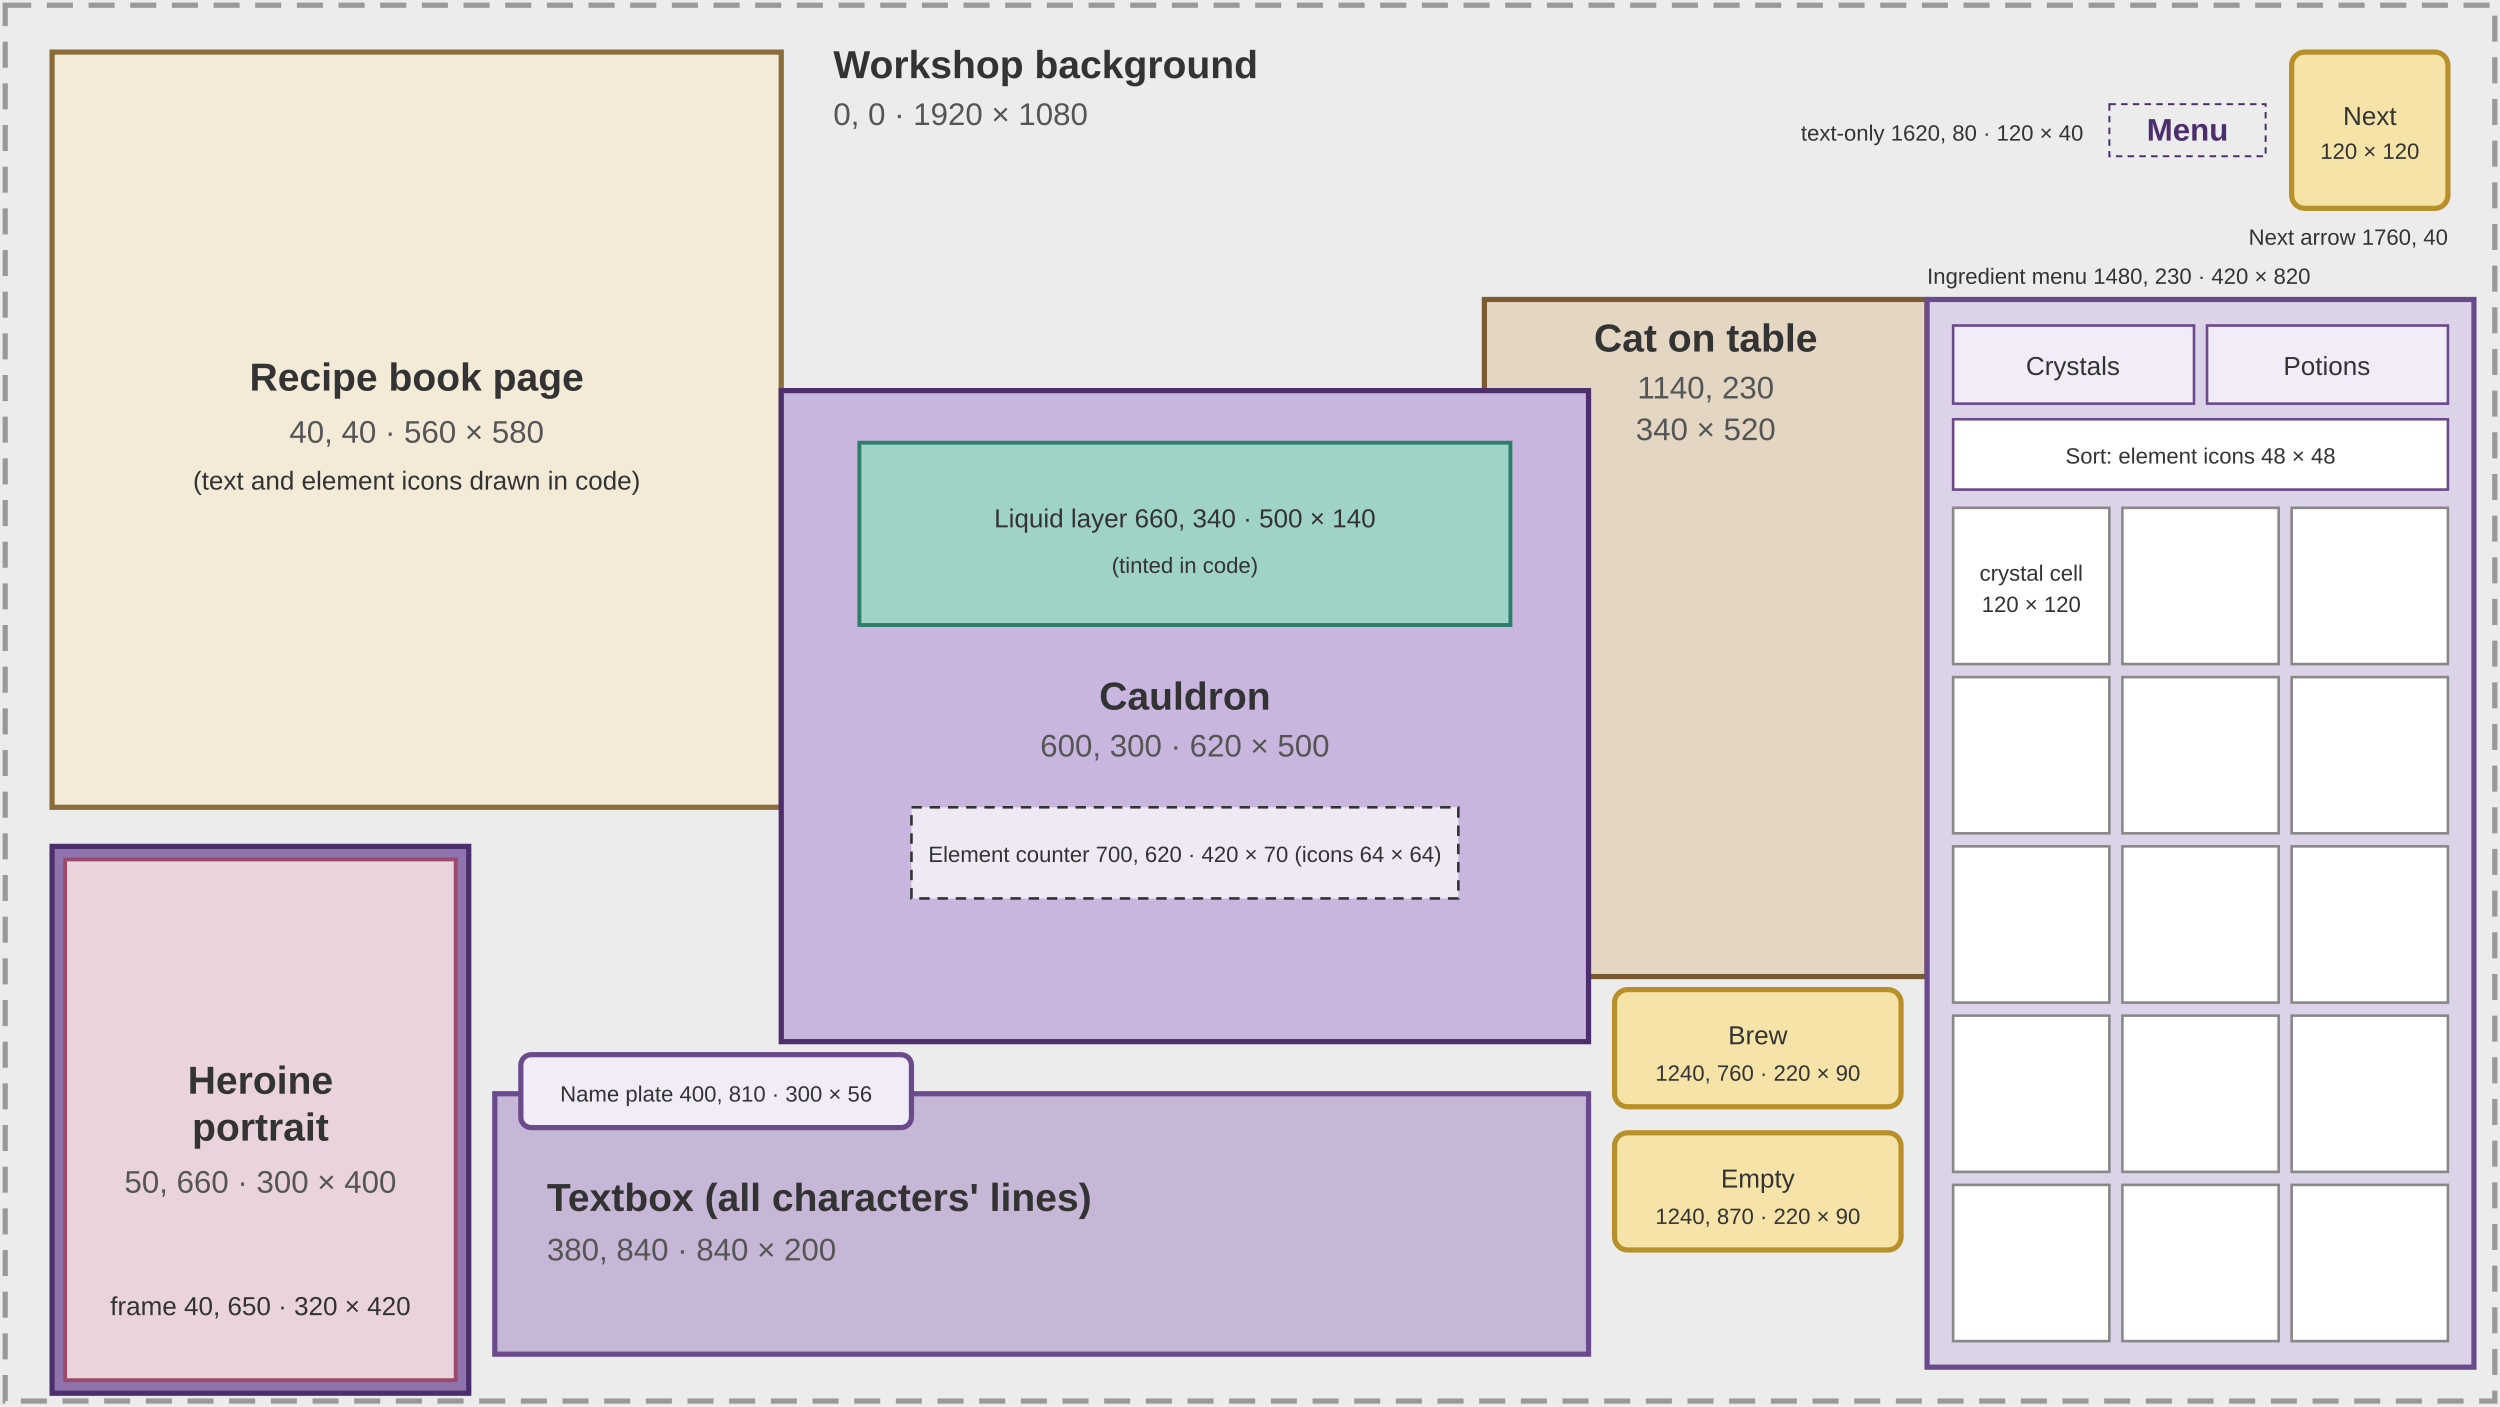
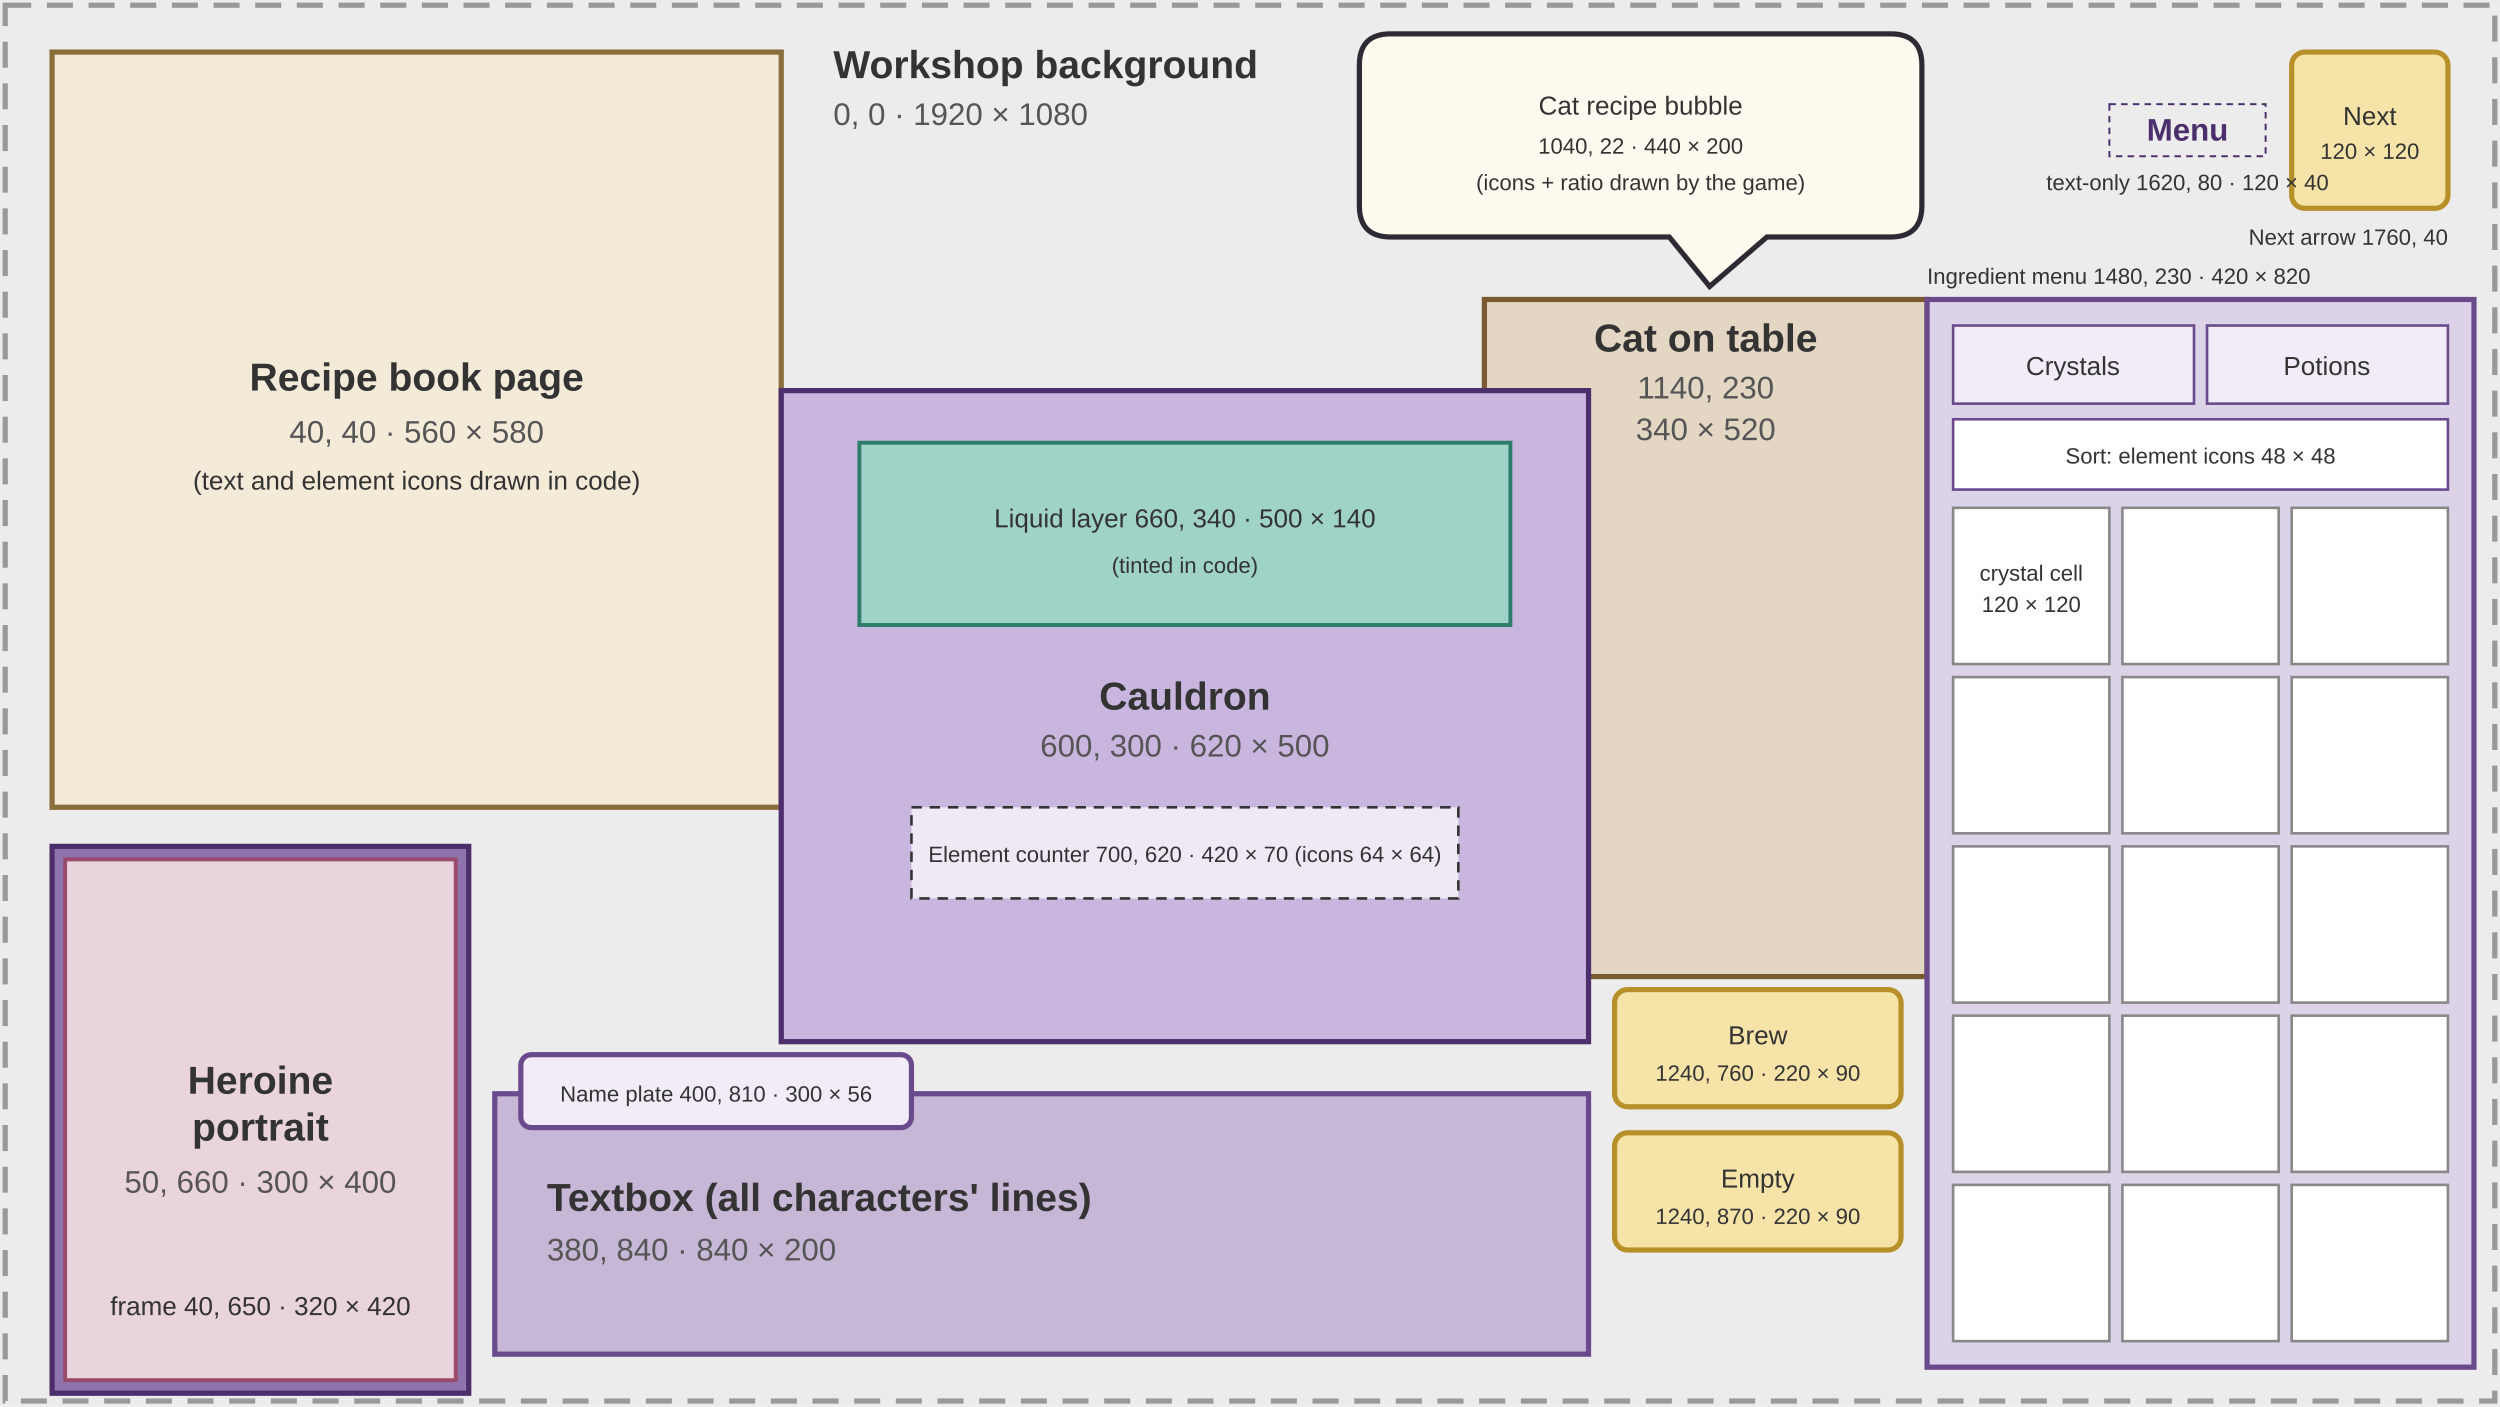
<svg xmlns="http://www.w3.org/2000/svg" width="1920" height="1080" viewBox="0 0 1920 1080" font-family="Arial, sans-serif">
  <style>
    .lbl { font-size: 30px; font-weight: bold; fill: #333; }
    .dim { font-size: 24px; fill: #555; }
    .sm { font-size: 20px; fill: #333; }
    .xs { font-size: 17px; fill: #333; }
  </style>
  <rect x="0" y="0" width="1920" height="1080" fill="#ECECEC" />
  <rect x="4" y="4" width="1912" height="1072" fill="none" stroke="#999" stroke-width="4" stroke-dasharray="20 12" />
  <text x="640" y="60" class="lbl">Workshop background</text>
  <text x="640" y="96" class="dim">0, 0 · 1920 × 1080</text>
  <rect x="40" y="40" width="560" height="580" fill="#F3EBD8" stroke="#8A6D3B" stroke-width="4" />
  <text x="320" y="300" text-anchor="middle" class="lbl">Recipe book page</text>
  <text x="320" y="340" text-anchor="middle" class="dim">40, 40 · 560 × 580</text>
  <text x="320" y="376" text-anchor="middle" class="sm">(text and element icons drawn in code)</text>
  <rect x="1760" y="40" width="120" height="120" rx="10" fill="#F6E3A8" stroke="#B8902A" stroke-width="4" />
  <text x="1820" y="96" text-anchor="middle" class="sm">Next</text>
  <text x="1820" y="122" text-anchor="middle" class="xs">120 × 120</text>
  <text x="1880" y="188" text-anchor="end" class="xs">Next arrow 1760, 40</text>
  <rect x="1620" y="80" width="120" height="40" fill="none" stroke="#4B2E6B" stroke-width="1.5" stroke-dasharray="5 4" />
  <text x="1680" y="108" text-anchor="middle" font-size="24" font-weight="bold" fill="#4B2E6B">Menu</text>
-   <text x="1600" y="108" text-anchor="end" class="xs">text-only 1620, 80 · 120 × 40</text>
+   <text x="1680" y="146" text-anchor="middle" class="xs">text-only 1620, 80 · 120 × 40</text>
  <rect x="1140" y="230" width="340" height="520" fill="#E3D6C3" stroke="#7A5A30" stroke-width="4" />
  <text x="1310" y="270" text-anchor="middle" class="lbl">Cat on table</text>
  <text x="1310" y="306" text-anchor="middle" class="dim">1140, 230</text>
  <text x="1310" y="338" text-anchor="middle" class="dim">340 × 520</text>
+   <path d="M1068 26 H1452 Q1476 26 1476 50 V158 Q1476 182 1452 182 H1357 L1313 220 L1282 182 H1068 Q1044 182 1044 158 V50 Q1044 26 1068 26 Z" fill="#FFFAF0" stroke="#2E2A33" stroke-width="4" />
+   <text x="1260" y="88" text-anchor="middle" class="sm">Cat recipe bubble</text>
+   <text x="1260" y="118" text-anchor="middle" class="xs">1040, 22 · 440 × 200</text>
+   <text x="1260" y="146" text-anchor="middle" class="xs">(icons + ratio drawn by the game)</text>
  <rect x="600" y="300" width="620" height="500" fill="#C9B6DE" stroke="#4B2E6B" stroke-width="4" />
  <rect x="660" y="340" width="500" height="140" fill="#9FD3C7" stroke="#2E7D6B" stroke-width="3" />
  <text x="910" y="405" text-anchor="middle" class="sm">Liquid layer 660, 340 · 500 × 140</text>
  <text x="910" y="440" text-anchor="middle" class="xs">(tinted in code)</text>
  <text x="910" y="545" text-anchor="middle" class="lbl">Cauldron</text>
  <text x="910" y="581" text-anchor="middle" class="dim">600, 300 · 620 × 500</text>
  <rect x="700" y="620" width="420" height="70" fill="#FFFFFF" fill-opacity="0.7" stroke="#333" stroke-width="2" stroke-dasharray="8 6" />
  <text x="910" y="662" text-anchor="middle" class="xs">Element counter 700, 620 · 420 × 70 (icons 64 × 64)</text>
  <rect x="1240" y="760" width="220" height="90" rx="10" fill="#F6E3A8" stroke="#B8902A" stroke-width="4" />
  <text x="1350" y="802" text-anchor="middle" class="sm">Brew</text>
  <text x="1350" y="830" text-anchor="middle" class="xs">1240, 760 · 220 × 90</text>
  <rect x="1240" y="870" width="220" height="90" rx="10" fill="#F6E3A8" stroke="#B8902A" stroke-width="4" />
  <text x="1350" y="912" text-anchor="middle" class="sm">Empty</text>
  <text x="1350" y="940" text-anchor="middle" class="xs">1240, 870 · 220 × 90</text>
  <rect x="1480" y="230" width="420" height="820" fill="#DDD3E8" stroke="#6A4A8C" stroke-width="4" />
  <rect x="1500" y="250" width="185" height="60" fill="#F1ECF7" stroke="#6A4A8C" stroke-width="2" />
  <text x="1592" y="288" text-anchor="middle" class="sm">Crystals</text>
  <rect x="1695" y="250" width="185" height="60" fill="#F1ECF7" stroke="#6A4A8C" stroke-width="2" />
  <text x="1787" y="288" text-anchor="middle" class="sm">Potions</text>
  <rect x="1500" y="322" width="380" height="54" fill="#FFFFFF" stroke="#6A4A8C" stroke-width="2" />
  <text x="1690" y="356" text-anchor="middle" class="xs">Sort: element icons 48 × 48</text>
  <g fill="#FFFFFF" stroke="#888" stroke-width="2">
    <rect x="1500" y="390" width="120" height="120" />
    <rect x="1630" y="390" width="120" height="120" />
    <rect x="1760" y="390" width="120" height="120" />
    <rect x="1500" y="520" width="120" height="120" />
    <rect x="1630" y="520" width="120" height="120" />
    <rect x="1760" y="520" width="120" height="120" />
    <rect x="1500" y="650" width="120" height="120" />
    <rect x="1630" y="650" width="120" height="120" />
    <rect x="1760" y="650" width="120" height="120" />
    <rect x="1500" y="780" width="120" height="120" />
    <rect x="1630" y="780" width="120" height="120" />
    <rect x="1760" y="780" width="120" height="120" />
    <rect x="1500" y="910" width="120" height="120" />
    <rect x="1630" y="910" width="120" height="120" />
    <rect x="1760" y="910" width="120" height="120" />
  </g>
  <text x="1560" y="446" text-anchor="middle" class="xs">crystal cell</text>
  <text x="1560" y="470" text-anchor="middle" class="xs">120 × 120</text>
  <text x="1480" y="218" class="xs">Ingredient menu 1480, 230 · 420 × 820</text>
  <rect x="380" y="840" width="840" height="200" fill="#B9A6CF" fill-opacity="0.75" stroke="#6A4A8C" stroke-width="4" />
  <rect x="400" y="810" width="300" height="56" rx="8" fill="#F1ECF7" stroke="#6A4A8C" stroke-width="4" />
  <text x="550" y="846" text-anchor="middle" class="xs">Name plate 400, 810 · 300 × 56</text>
  <text x="420" y="930" class="lbl">Textbox (all characters' lines)</text>
  <text x="420" y="968" class="dim">380, 840 · 840 × 200</text>
  <rect x="40" y="650" width="320" height="420" fill="#8E73AD" stroke="#4B2E6B" stroke-width="4" />
  <rect x="50" y="660" width="300" height="400" fill="#E9D3DC" stroke="#9A4A6A" stroke-width="3" />
  <text x="200" y="840" text-anchor="middle" class="lbl">Heroine</text>
  <text x="200" y="876" text-anchor="middle" class="lbl">portrait</text>
  <text x="200" y="916" text-anchor="middle" class="dim">50, 660 · 300 × 400</text>
  <text x="200" y="1010" text-anchor="middle" class="sm">frame 40, 650 · 320 × 420</text>
</svg>
